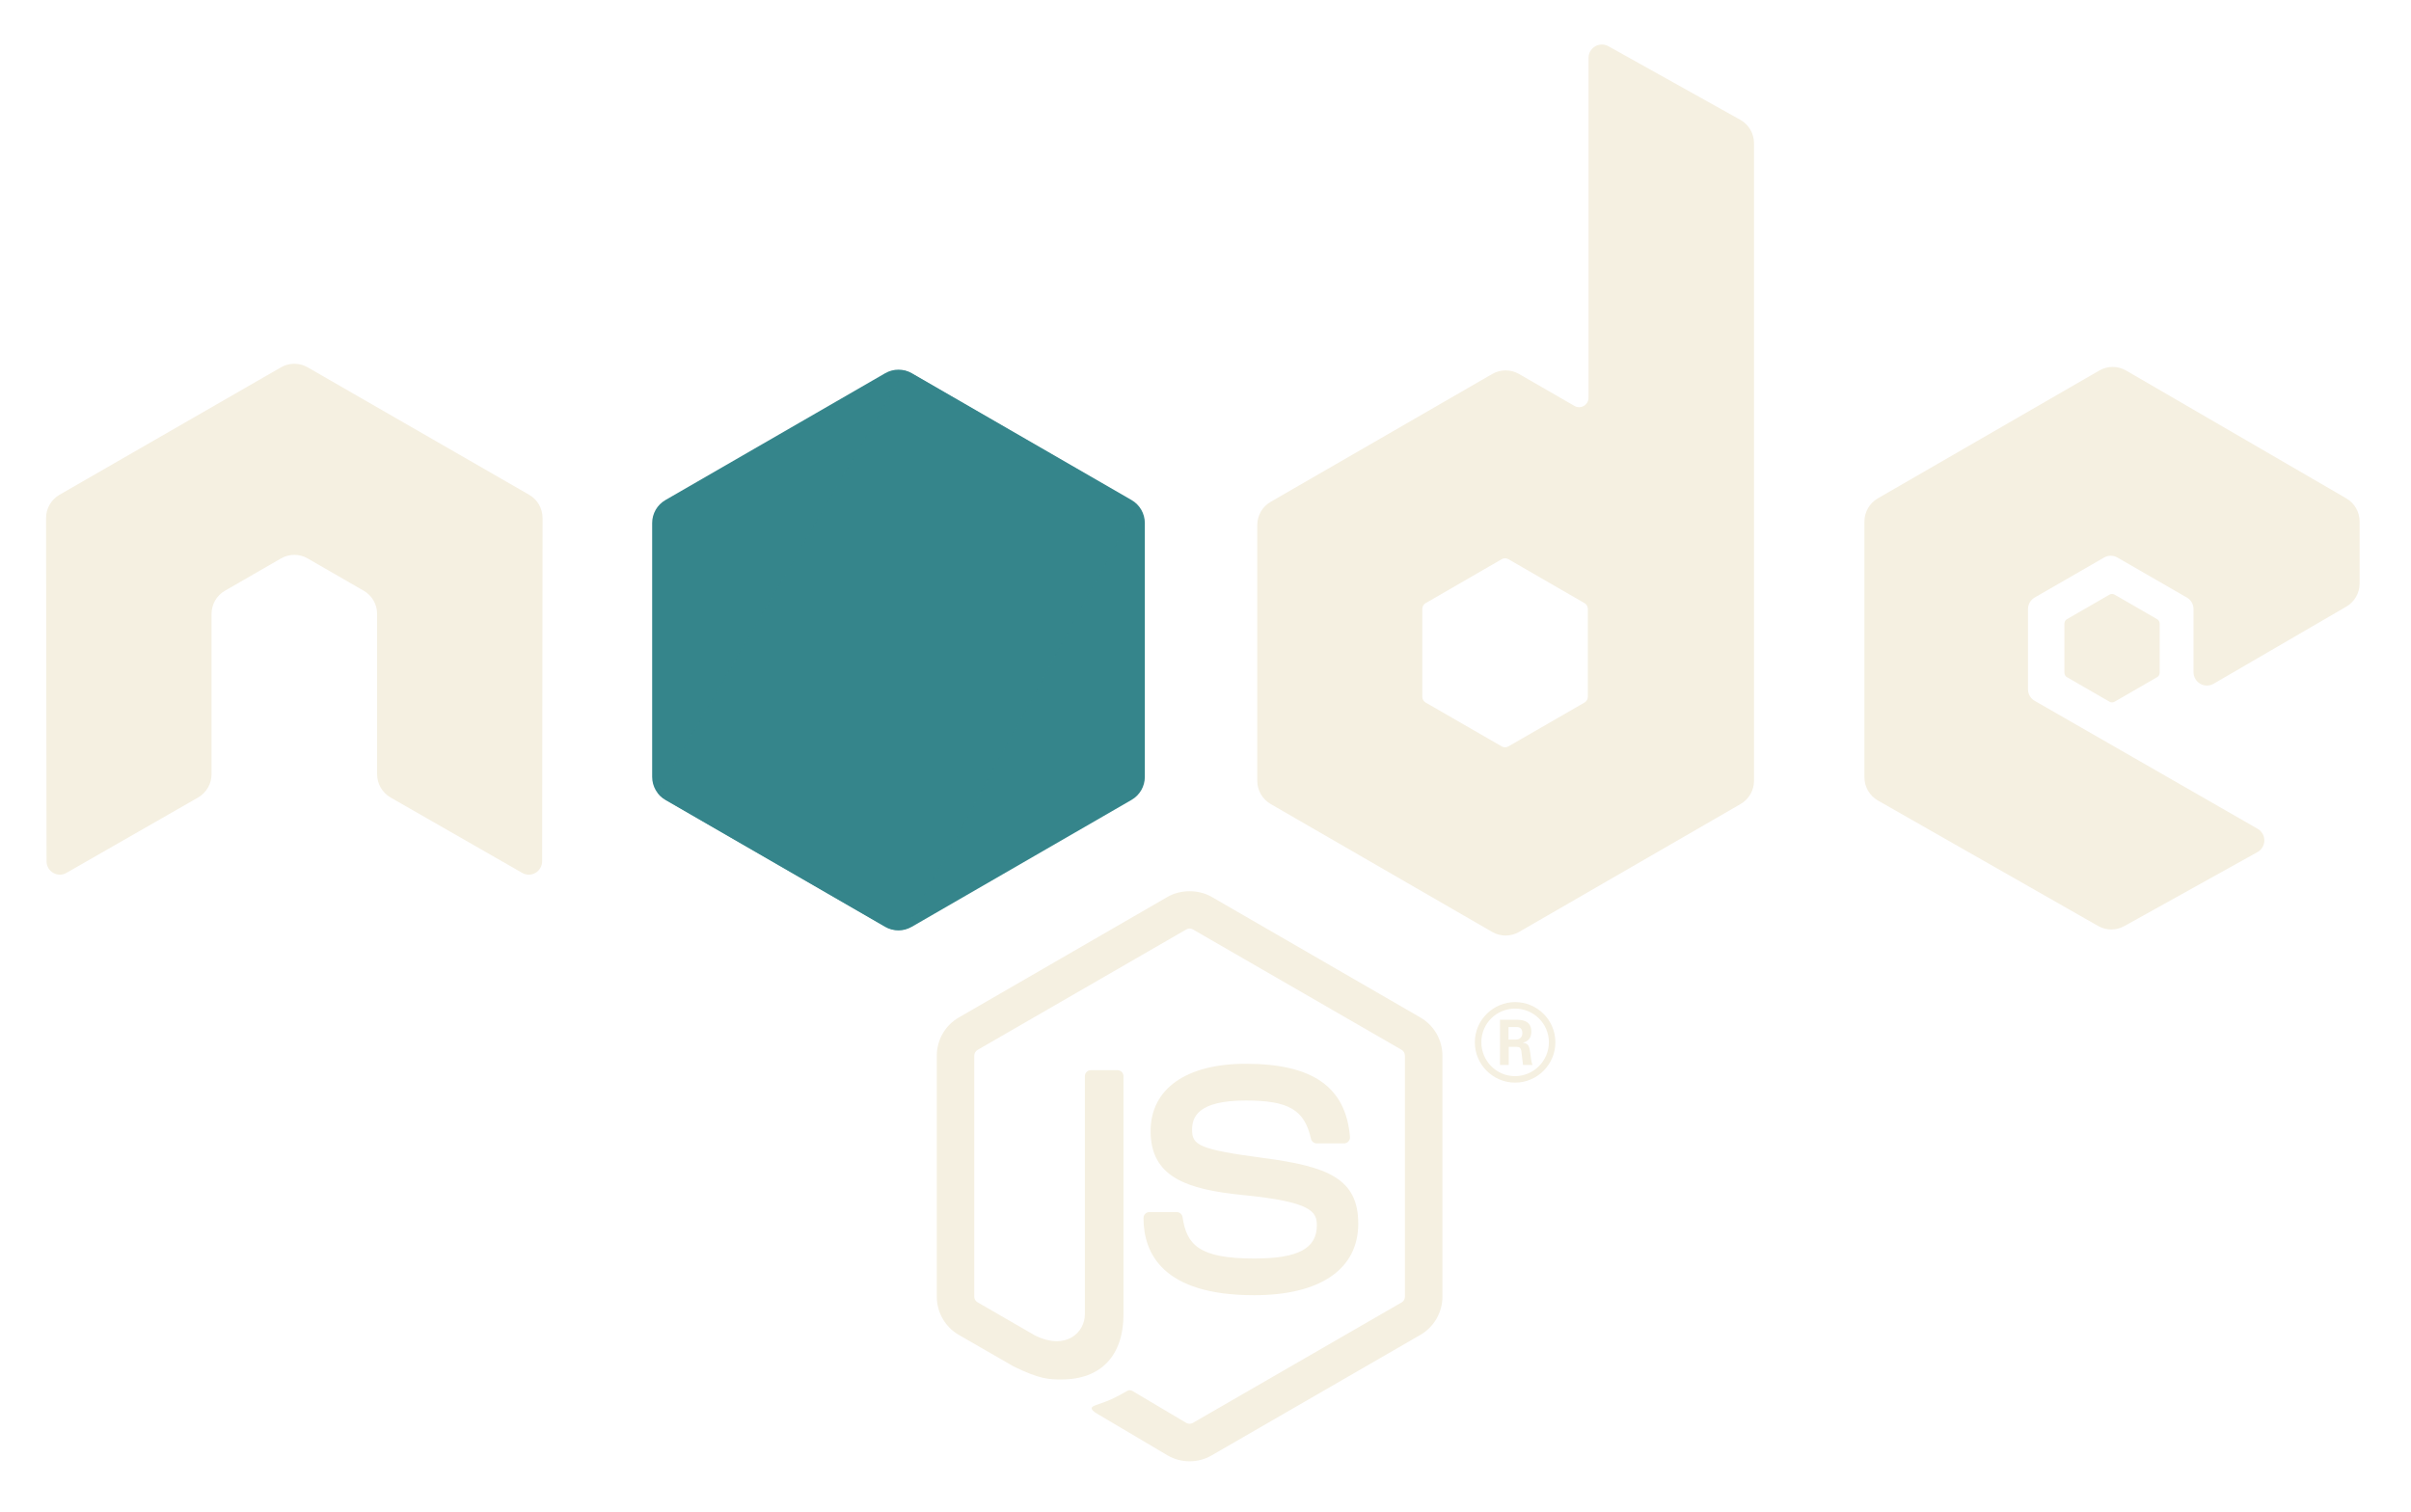
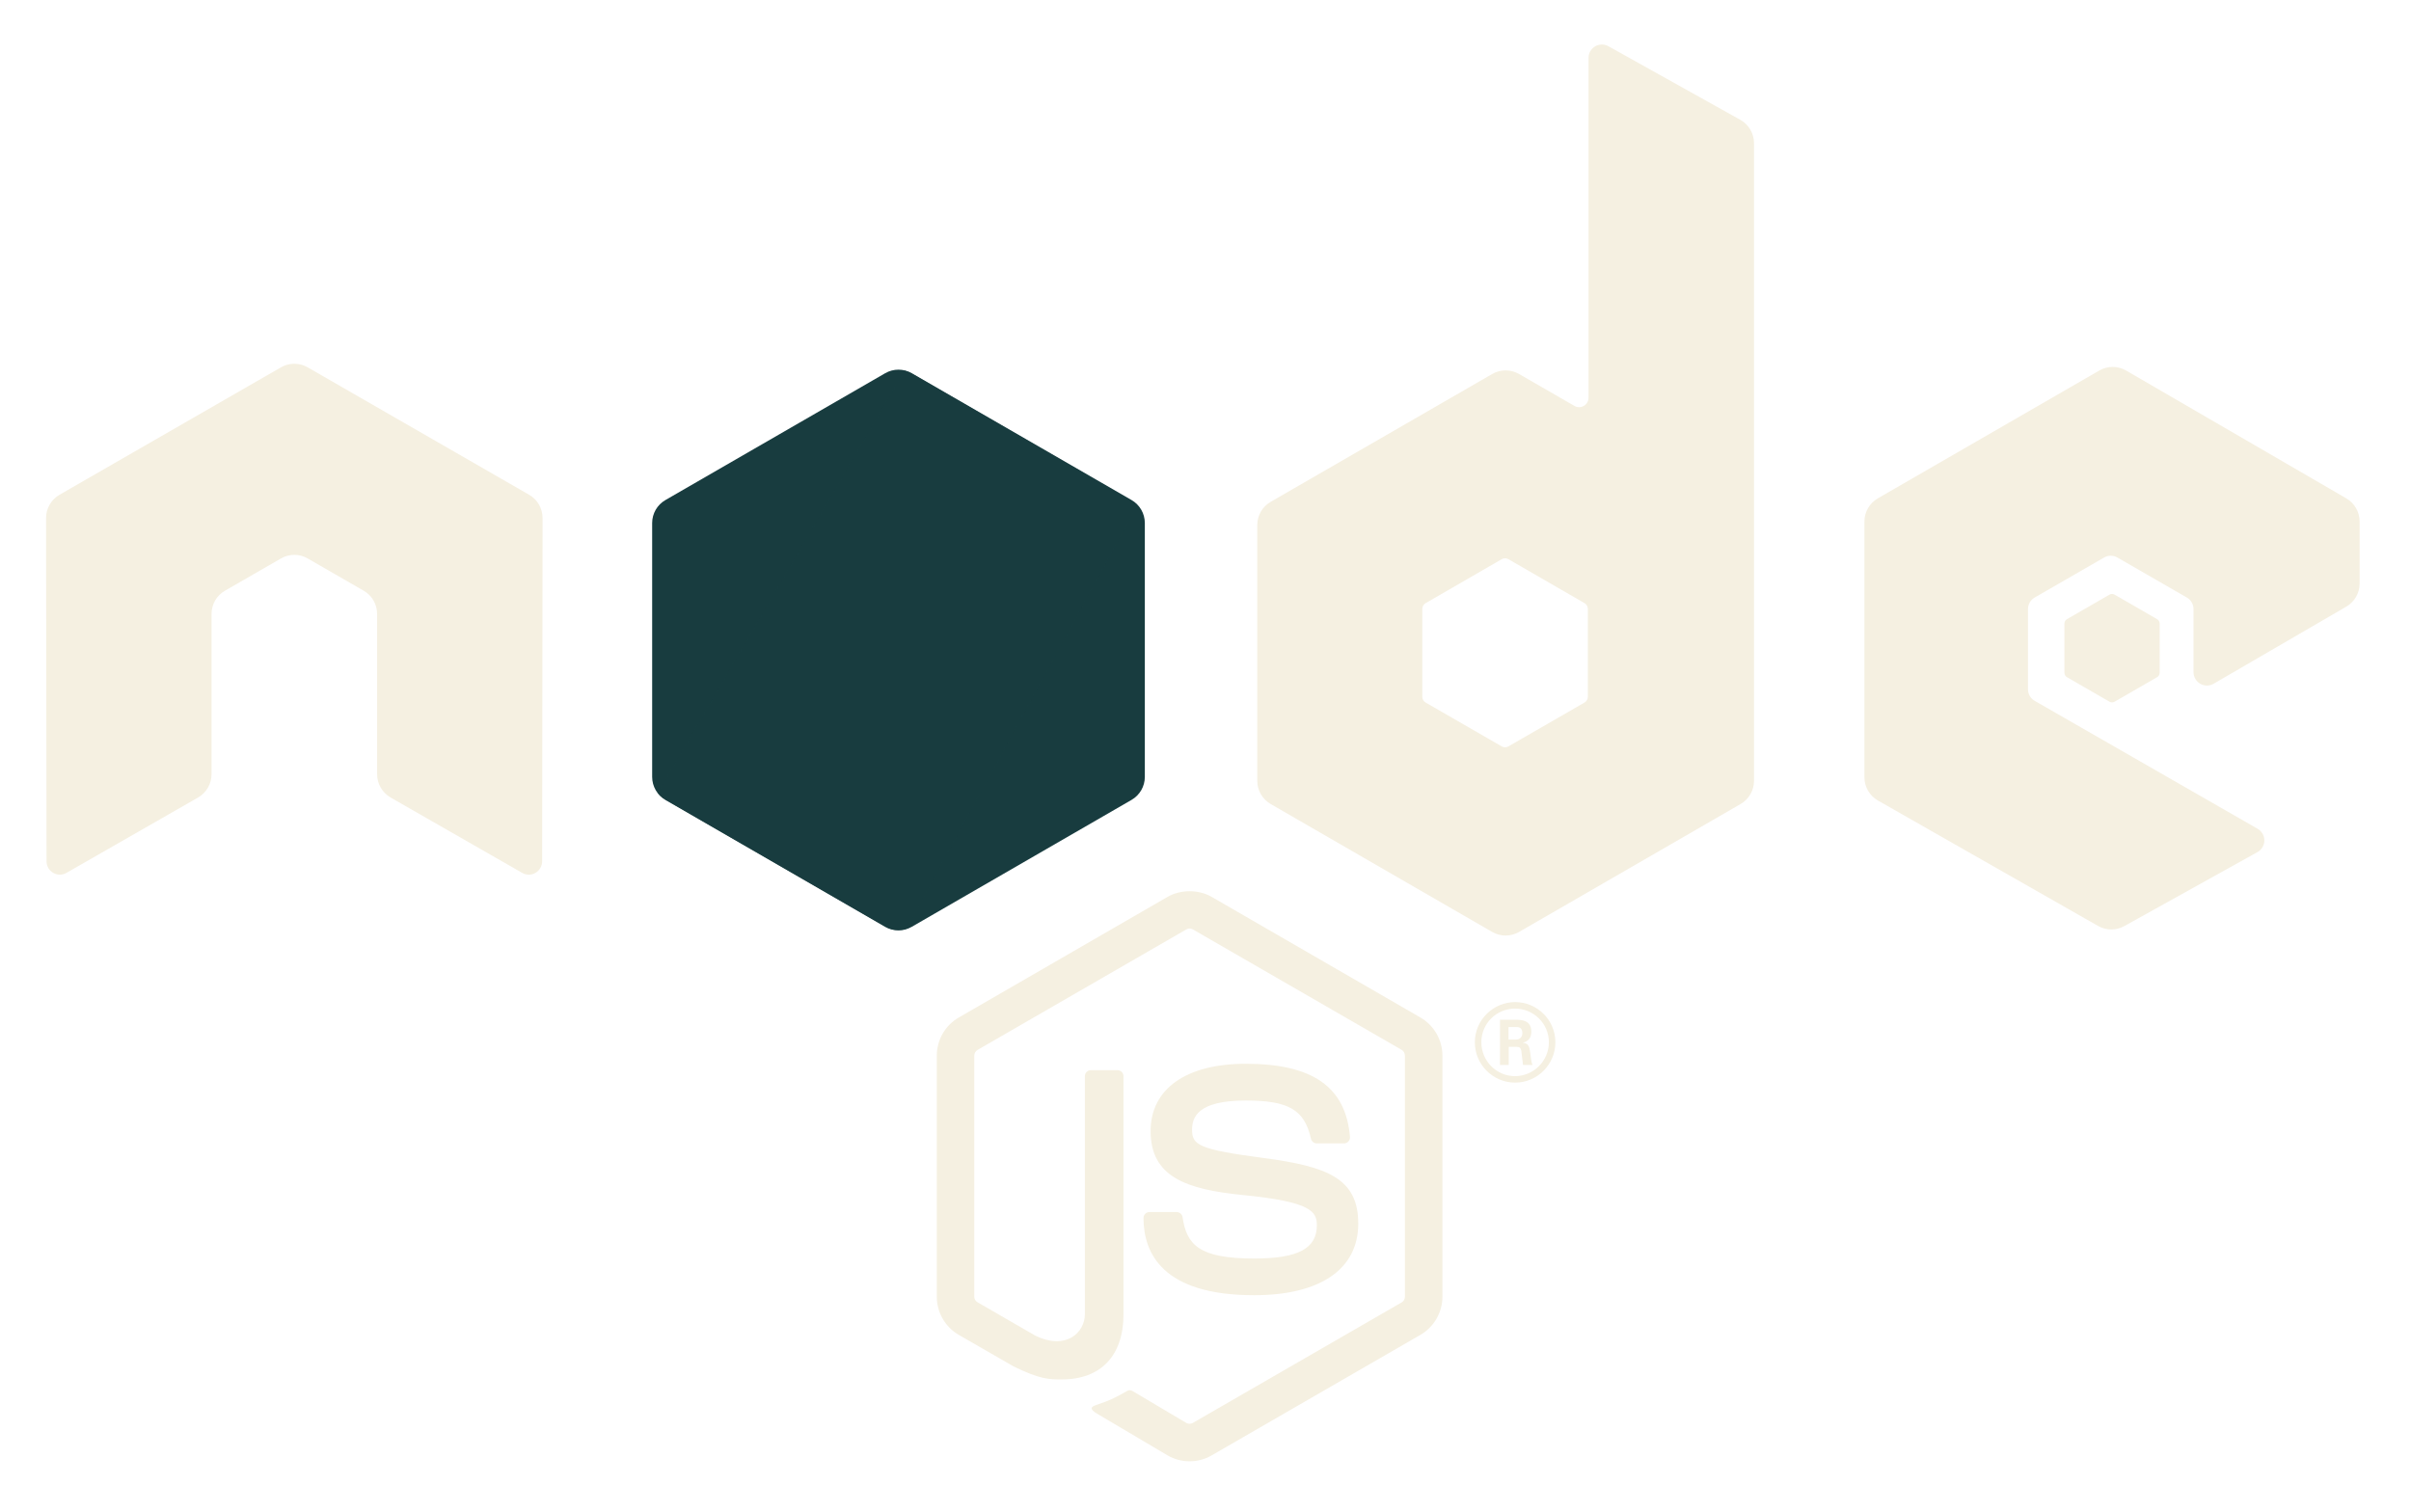
<svg xmlns="http://www.w3.org/2000/svg" xmlns:xlink="http://www.w3.org/1999/xlink" version="1.1" id="Layer_1" x="0px" y="0px" width="461px" height="289px" viewBox="69.5 151.5 461 289" enable-background="new 69.5 151.5 461 289" xml:space="preserve">
  <g>
    <g>
      <defs>
        <rect id="SVGID_1_" y="-4" width="600" height="600" />
      </defs>
      <clipPath id="SVGID_2_">
        <use xlink:href="#SVGID_1_" overflow="visible" />
      </clipPath>
      <g clip-path="url(#SVGID_2_)">
        <g>
          <defs>
            <rect id="SVGID_3_" y="-4" width="600" height="600" />
          </defs>
          <defs>
            <rect id="SVGID_4_" y="-4" width="600" height="600" />
          </defs>
          <defs>
            <rect id="SVGID_5_" y="-4" width="600" height="600" />
          </defs>
          <defs>
            <rect id="SVGID_6_" y="-4" width="600" height="600" />
          </defs>
          <defs>
            <rect id="SVGID_7_" y="-4" width="600" height="600" />
          </defs>
          <defs>
            <rect id="SVGID_8_" y="-4" width="600" height="600" />
          </defs>
          <defs>
            <rect id="SVGID_10_" y="-4" width="600" height="600" />
          </defs>
          <clipPath id="SVGID_11_">
            <use xlink:href="#SVGID_3_" overflow="visible" />
          </clipPath>
          <clipPath id="SVGID_12_" clip-path="url(#SVGID_11_)">
            <use xlink:href="#SVGID_4_" overflow="visible" />
          </clipPath>
          <clipPath id="SVGID_13_" clip-path="url(#SVGID_12_)">
            <use xlink:href="#SVGID_5_" overflow="visible" />
          </clipPath>
          <clipPath id="SVGID_14_" clip-path="url(#SVGID_13_)">
            <use xlink:href="#SVGID_6_" overflow="visible" />
          </clipPath>
          <clipPath id="SVGID_15_" clip-path="url(#SVGID_14_)">
            <use xlink:href="#SVGID_7_" overflow="visible" />
          </clipPath>
          <clipPath id="SVGID_16_" clip-path="url(#SVGID_15_)">
            <use xlink:href="#SVGID_8_" overflow="visible" />
          </clipPath>
          <clipPath id="SVGID_17_" clip-path="url(#SVGID_16_)">
            <use xlink:href="#SVGID_10_" overflow="visible" />
          </clipPath>
          <path clip-path="url(#SVGID_17_)" fill="#F5F0E1" d="M296.953,430.944c-1.46,0-2.912-0.382-4.189-1.121l-13.338-7.893      c-1.992-1.113-1.02-1.509-0.363-1.737c2.658-0.922,3.195-1.136,6.031-2.743c0.295-0.167,0.688-0.104,0.992,0.076l10.247,6.083      c0.371,0.206,0.896,0.206,1.237,0l39.95-23.059c0.372-0.212,0.609-0.641,0.609-1.081v-46.104c0-0.451-0.237-0.872-0.62-1.101      l-39.933-23.039c-0.369-0.216-0.858-0.216-1.231,0l-39.922,23.045c-0.389,0.223-0.635,0.658-0.635,1.095v46.104      c0,0.44,0.246,0.858,0.63,1.067l10.944,6.323c5.938,2.969,9.574-0.528,9.574-4.041V357.3c0-0.646,0.517-1.151,1.16-1.151h5.065      c0.634,0,1.158,0.508,1.158,1.151v45.52c0,7.925-4.315,12.47-11.829,12.47c-2.309,0-4.127,0-9.202-2.501l-10.476-6.03      c-2.588-1.496-4.19-4.293-4.19-7.288v-46.104c0-2.995,1.603-5.792,4.19-7.281L292.764,323c2.527-1.43,5.888-1.43,8.396,0      l39.947,23.085c2.587,1.496,4.194,4.286,4.194,7.281v46.104c0,2.995-1.607,5.781-4.194,7.288l-39.947,23.064      C299.883,430.562,298.434,430.944,296.953,430.944" />
          <path clip-path="url(#SVGID_17_)" fill="#F5F0E1" d="M309.293,399.182c-17.481,0-21.144-8.023-21.144-14.755      c0-0.641,0.515-1.151,1.153-1.151h5.166c0.576,0,1.058,0.416,1.147,0.979c0.78,5.259,3.104,7.912,13.677,7.912      c8.416,0,11.999-1.903,11.999-6.369c0-2.573-1.016-4.485-14.095-5.767c-10.931-1.081-17.691-3.496-17.691-12.239      c0-8.062,6.793-12.868,18.187-12.868c12.798,0,19.131,4.441,19.933,13.973c0.03,0.328-0.086,0.645-0.305,0.889      c-0.22,0.229-0.524,0.369-0.847,0.369h-5.186c-0.537,0-1.012-0.383-1.121-0.902c-1.243-5.533-4.27-7.302-12.476-7.302      c-9.189,0-10.257,3.2-10.257,5.601c0,2.906,1.26,3.751,13.667,5.393c12.276,1.623,18.108,3.922,18.108,12.551      C329.21,394.195,321.952,399.182,309.293,399.182" />
          <path clip-path="url(#SVGID_17_)" fill="#F5F0E1" d="M366.898,350.831c0,4.235-3.465,7.698-7.698,7.698      c-4.197,0-7.7-3.422-7.7-7.698c0-4.358,3.586-7.701,7.7-7.701C363.355,343.13,366.898,346.473,366.898,350.831 M352.744,350.811      c0,3.586,2.893,6.479,6.436,6.479c3.586,0,6.479-2.954,6.479-6.479c0-3.586-2.934-6.438-6.479-6.438      C355.677,344.373,352.744,347.184,352.744,350.811 M356.307,346.511h2.977c1.019,0,3.016,0,3.016,2.283      c0,1.589-1.019,1.914-1.632,2.118c1.184,0.081,1.264,0.855,1.426,1.955c0.083,0.691,0.206,1.875,0.448,2.281h-1.831      c-0.043-0.406-0.329-2.607-0.329-2.729c-0.119-0.489-0.285-0.731-0.896-0.731h-1.507v3.461h-1.672V346.511z M357.938,350.3      h1.345c1.098,0,1.304-0.772,1.304-1.221c0-1.183-0.816-1.183-1.264-1.183h-1.385V350.3L357.938,350.3z" />
          <path clip-path="url(#SVGID_17_)" fill="#F5F0E1" d="M173.242,250.566c0-1.84-0.969-3.532-2.558-4.444l-42.354-24.375      c-0.717-0.422-1.52-0.642-2.331-0.674h-0.438c-0.81,0.032-1.611,0.252-2.339,0.674l-42.354,24.375      c-1.58,0.912-2.562,2.604-2.562,4.444l0.093,65.636c0,0.913,0.475,1.762,1.277,2.21c0.786,0.471,1.758,0.471,2.541,0      l25.172-14.414c1.592-0.945,2.561-2.614,2.561-4.438v-30.665c0-1.828,0.969-3.52,2.555-4.428l10.718-6.174      c0.8-0.461,1.672-0.688,2.563-0.688c0.873,0,1.769,0.227,2.545,0.688l10.715,6.174c1.586,0.908,2.559,2.6,2.559,4.428v30.665      c0,1.824,0.981,3.504,2.563,4.438l25.165,14.414c0.789,0.471,1.775,0.471,2.557,0c0.78-0.448,1.271-1.297,1.271-2.21      L173.242,250.566z" />
          <path clip-path="url(#SVGID_17_)" fill="#F5F0E1" d="M377.04,160.34c-0.793-0.439-1.76-0.431-2.543,0.029      c-0.78,0.459-1.262,1.299-1.262,2.206v65c0,0.639-0.343,1.231-0.895,1.551c-0.555,0.32-1.237,0.32-1.791,0l-10.608-6.112      c-1.582-0.912-3.529-0.91-5.112,0.002l-42.371,24.453c-1.584,0.914-2.559,2.604-2.559,4.43v48.917      c0,1.828,0.975,3.516,2.557,4.432l42.37,24.471c1.584,0.914,3.534,0.914,5.118,0l42.377-24.471      c1.582-0.916,2.558-2.604,2.558-4.432V178.879c0-1.854-1.004-3.564-2.624-4.468L377.04,160.34z M373.109,284.743      c0,0.456-0.244,0.879-0.641,1.106l-14.549,8.386c-0.395,0.227-0.882,0.227-1.276,0l-14.548-8.386      c-0.396-0.228-0.641-0.65-0.641-1.106v-16.799c0-0.456,0.243-0.88,0.64-1.108l14.547-8.402c0.396-0.229,0.885-0.229,1.28,0      l14.548,8.402c0.396,0.229,0.64,0.652,0.64,1.108V284.743z" />
          <path clip-path="url(#SVGID_17_)" fill="#F5F0E1" d="M518.131,267.505c1.576-0.915,2.546-2.601,2.546-4.424v-11.854      c0-1.822-0.97-3.51-2.548-4.424L476.03,222.36c-1.584-0.922-3.539-0.922-5.127-0.008l-42.356,24.453      c-1.583,0.914-2.558,2.603-2.558,4.43v48.903c0,1.84,0.985,3.537,2.584,4.446l42.093,23.984      c1.552,0.887,3.455,0.896,5.017,0.027l25.46-14.149c0.81-0.45,1.312-1.298,1.316-2.22c0.006-0.924-0.485-1.776-1.284-2.235      l-42.625-24.466c-0.796-0.455-1.286-1.303-1.286-2.219V267.98c0-0.914,0.488-1.76,1.281-2.215l13.266-7.648      c0.789-0.456,1.766-0.456,2.556,0l13.271,7.648c0.793,0.455,1.28,1.301,1.28,2.215v12.059c0,0.916,0.49,1.762,1.283,2.218      c0.793,0.458,1.77,0.454,2.561-0.005L518.131,267.505z" />
          <path clip-path="url(#SVGID_17_)" fill="#F5F0E1" d="M472.842,265.215c0.305-0.176,0.68-0.176,0.982,0l8.13,4.689      c0.304,0.176,0.491,0.5,0.491,0.852v9.388c0,0.353-0.188,0.675-0.491,0.851l-8.13,4.691c-0.305,0.176-0.678,0.176-0.982,0      l-8.124-4.691c-0.304-0.176-0.489-0.498-0.489-0.851v-9.388c0-0.352,0.187-0.676,0.489-0.852L472.842,265.215z" />
        </g>
        <g>
          <defs>
            <rect id="SVGID_18_" y="-4" width="600" height="600" />
          </defs>
          <clipPath id="SVGID_19_">
            <use xlink:href="#SVGID_18_" overflow="visible" />
          </clipPath>
          <g clip-path="url(#SVGID_19_)">
            <g>
              <defs>
                <path id="SVGID_20_" d="M238.756,222.869l-42.02,24.254c-1.572,0.906-2.539,2.582-2.539,4.395v48.549         c0,1.813,0.967,3.488,2.537,4.396l42.02,24.273c1.571,0.906,3.508,0.906,5.079,0l42.028-24.273         c1.572-0.908,2.539-2.583,2.539-4.396V251.52c0-1.814-0.967-3.49-2.539-4.396l-42.03-24.254         c-0.785-0.454-1.661-0.68-2.538-0.68C240.417,222.189,239.54,222.415,238.756,222.869" />
              </defs>
              <clipPath id="SVGID_21_">
                <use xlink:href="#SVGID_20_" overflow="visible" />
              </clipPath>
-               <rect x="194.197" y="222.189" clip-path="url(#SVGID_21_)" fill="#35858B" width="94.203" height="107.456" />
+               <rect x="194.197" y="222.189" clip-path="url(#SVGID_21_)" fill="#183C3F" width="94.203" height="107.456" />
            </g>
            <g>
              <defs>
                <rect id="SVGID_22_" y="-4" width="600" height="600" />
              </defs>
              <clipPath id="SVGID_23_">
                <use xlink:href="#SVGID_22_" overflow="visible" />
              </clipPath>
              <g clip-path="url(#SVGID_23_)">
                <g>
                  <defs>
                    <path id="SVGID_24_" d="M238.766,222.869l-42.029,24.254c-1.572,0.906-2.539,2.582-2.539,4.396v48.547           c0,1.813,0.967,3.489,2.537,4.396l42.031,24.274c1.57,0.906,3.506,0.906,5.076,0l42.02-24.274           c1.572-0.907,2.539-2.583,2.539-4.396v-48.549c0-1.812-0.967-3.488-2.539-4.395l-42.021-24.254           c-0.784-0.454-1.661-0.68-2.538-0.68C240.427,222.189,239.551,222.415,238.766,222.869" />
                  </defs>
                  <clipPath id="SVGID_25_">
                    <use xlink:href="#SVGID_24_" overflow="visible" />
                  </clipPath>
                  <g clip-path="url(#SVGID_25_)">
                    <g opacity="0.66">
                      <g display="none">
-                         <rect id="SVGID_9_" x="195.182" y="222.341" display="inline" fill="#35858B" width="91.752" height="107.069" />
+                         <rect id="SVGID_9_" x="195.182" y="222.341" display="inline" fill="#183C3F" width="91.752" height="107.069" />
                      </g>
                      <g>
                        <defs>
                          <rect id="SVGID_26_" x="195.182" y="222.341" width="91.752" height="107.069" />
                        </defs>
                        <clipPath id="SVGID_27_">
                          <use xlink:href="#SVGID_26_" overflow="visible" />
                        </clipPath>
-                         <path clip-path="url(#SVGID_27_)" fill="#35858B" d="M285.648,247.123l-41.843-24.255             c-0.419-0.242-0.867-0.414-1.327-0.527l-47.296,80.908c0.397,0.479,0.878,0.896,1.428,1.214l42.093,24.273             c1.256,0.725,2.707,0.859,4.043,0.429l44.188-80.914C286.588,247.809,286.166,247.421,285.648,247.123" />
+                         <path clip-path="url(#SVGID_27_)" fill="#183C3F" d="M285.648,247.123l-41.843-24.255             c-0.419-0.242-0.867-0.414-1.327-0.527l-47.296,80.908c0.397,0.479,0.878,0.896,1.428,1.214l42.093,24.273             c1.256,0.725,2.707,0.859,4.043,0.429l44.188-80.914C286.588,247.809,286.166,247.421,285.648,247.123" />
                      </g>
                    </g>
                  </g>
                </g>
              </g>
            </g>
          </g>
        </g>
      </g>
    </g>
  </g>
</svg>
